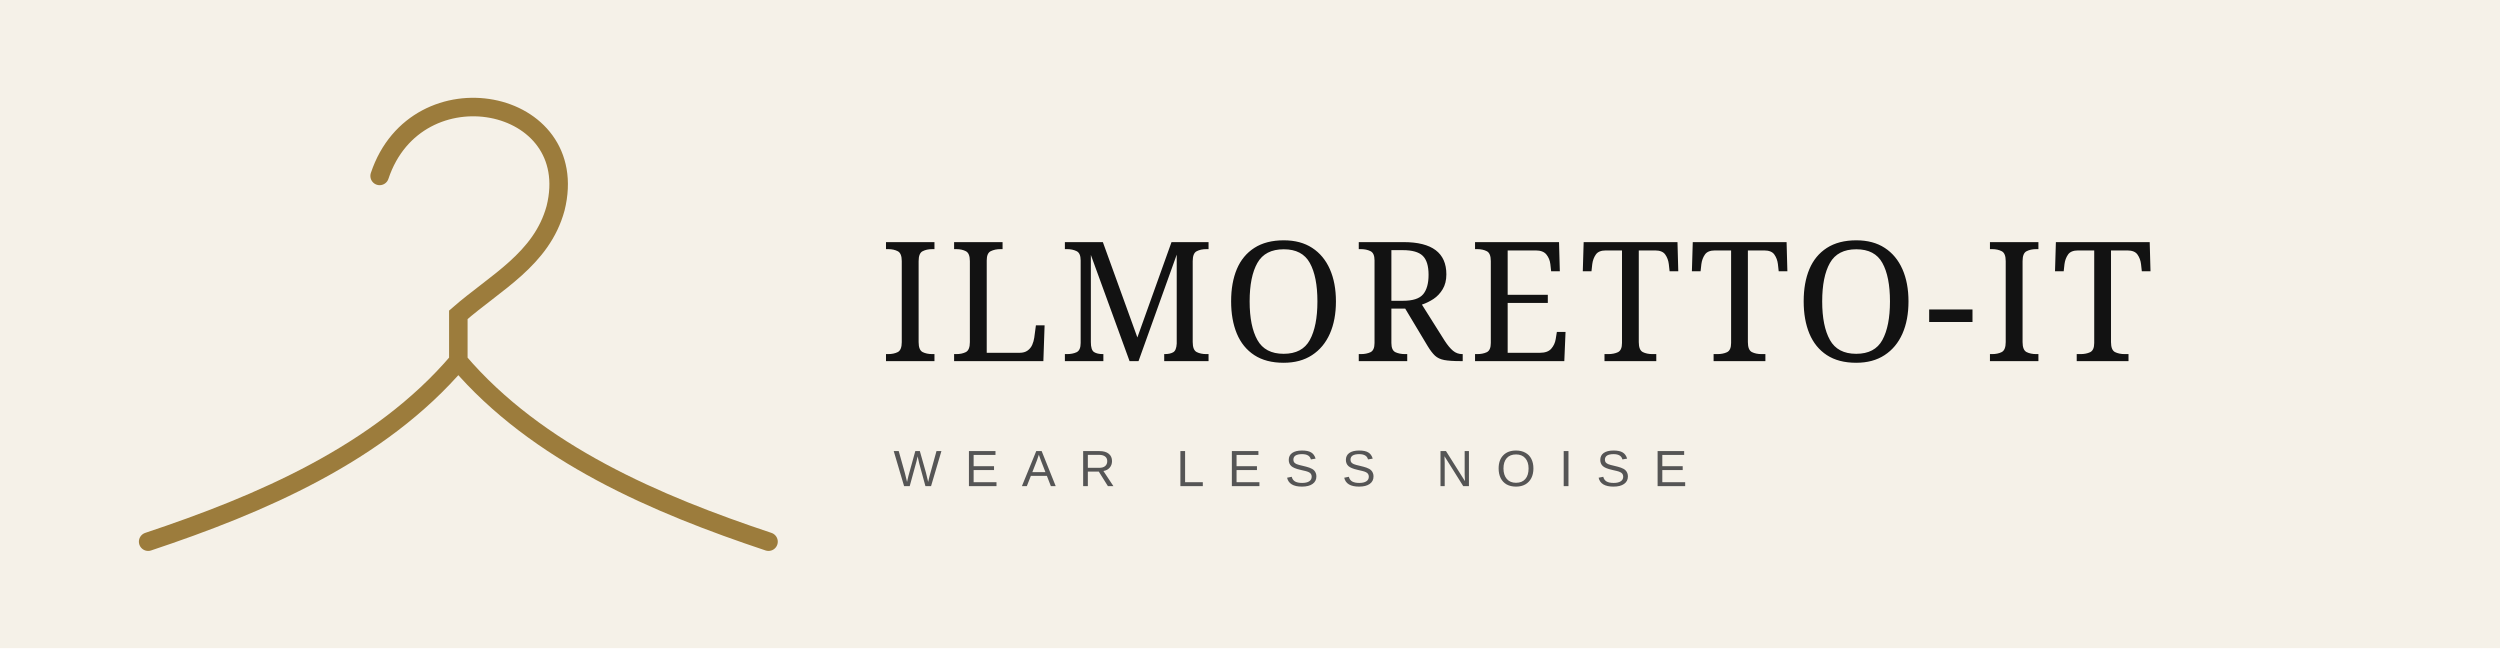
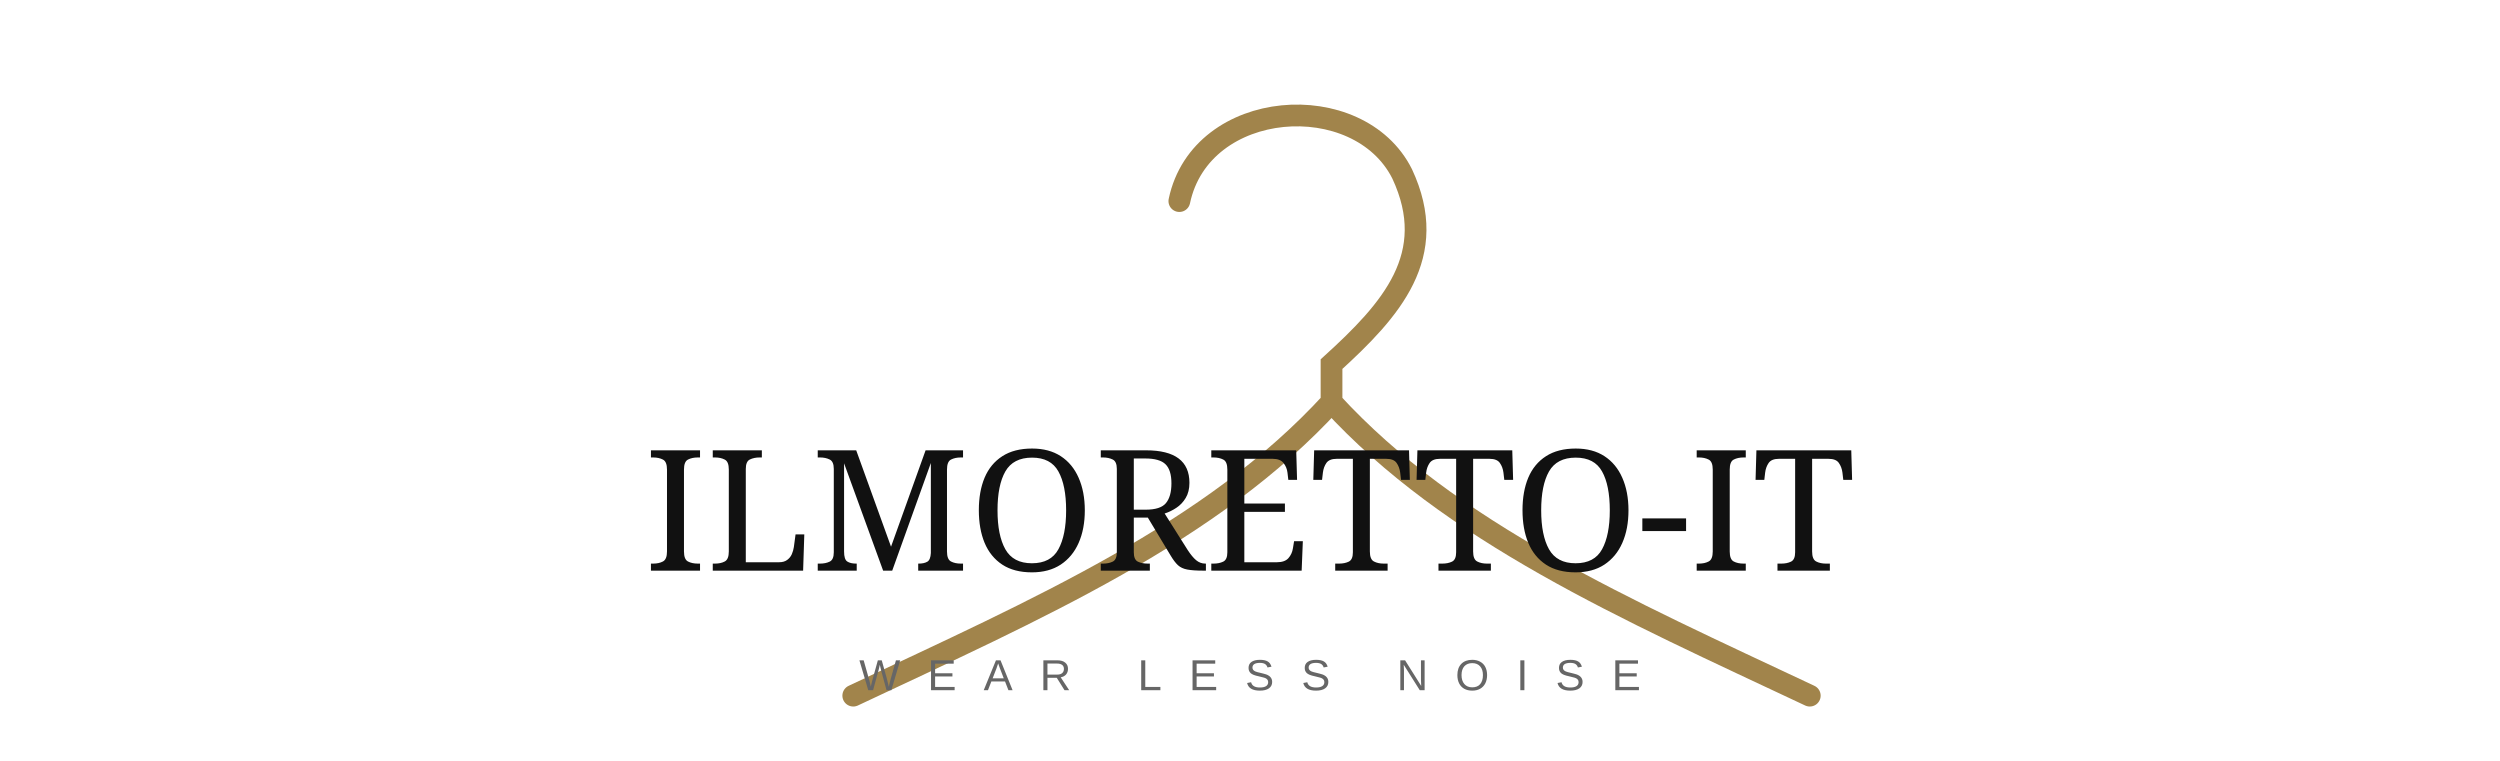
- <svg xmlns="http://www.w3.org/2000/svg" viewBox="0 0 540 140">
-   <rect width="540" height="140" fill="#f5f1e8" />
-   <path d="M82 38c8-24 44-17 38 7-3 11-13 16-21 23v10M99 78c-17 20-43 31-67 39M99 78c17 20 43 31 67 39" fill="none" stroke="#9c7c3c" stroke-width="4" stroke-linecap="round" />
-   <text x="190" y="78" font-family="Georgia,serif" font-size="36" letter-spacing="1.5" fill="#121212">ILMORETTO-IT</text>
-   <text x="193" y="105" font-family="Arial,sans-serif" font-size="11" letter-spacing="5" fill="#555">WEAR LESS NOISE</text>
+ <svg xmlns="http://www.w3.org/2000/svg" viewBox="0 0 460 140">
+   <path d="M217 37c4-19 33-21 41-5 7 15-2 25-13 35v7M245 74c-22 24-54 38-88 54M245 74c22 24 54 38 88 54" fill="none" stroke="#a1844b" stroke-width="4" stroke-linecap="round" />
+   <text x="230" y="105" text-anchor="middle" font-family="Georgia,serif" font-size="31" fill="#111">ILMORETTO-IT</text>
+   <text x="230" y="127" text-anchor="middle" font-family="Arial,sans-serif" font-size="8" letter-spacing="5" fill="#666">WEAR LESS NOISE</text>
</svg>
